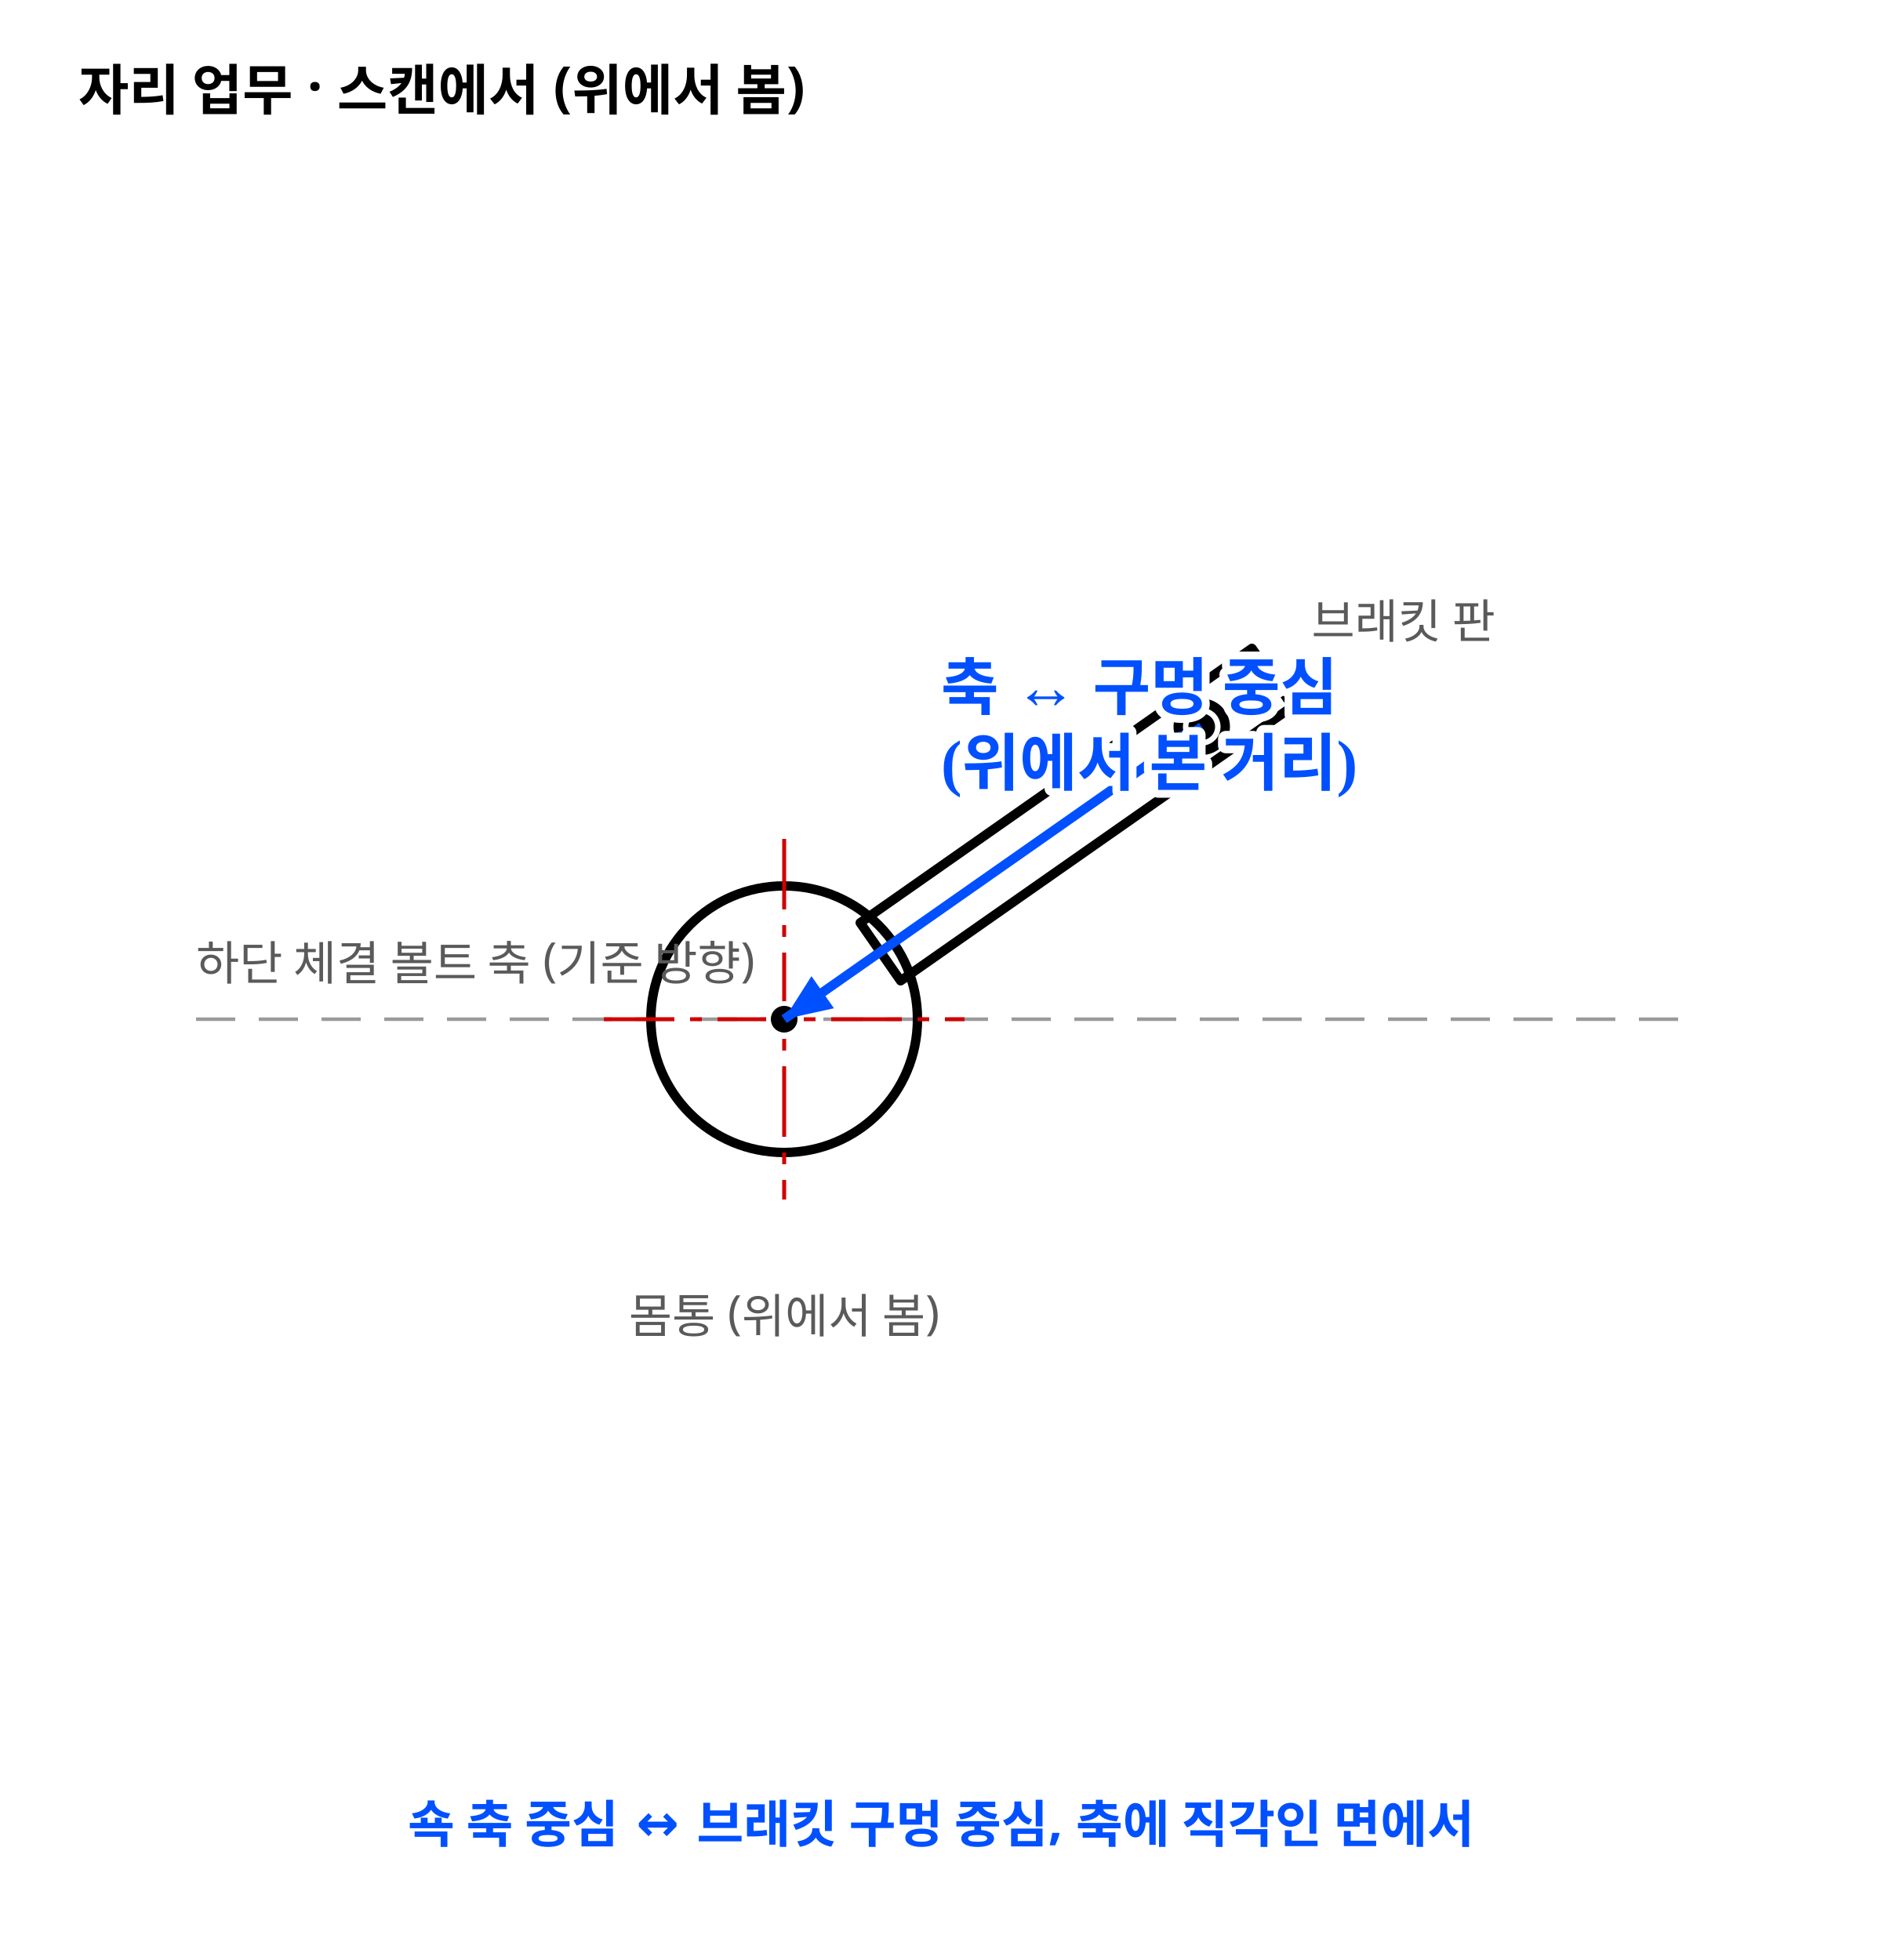
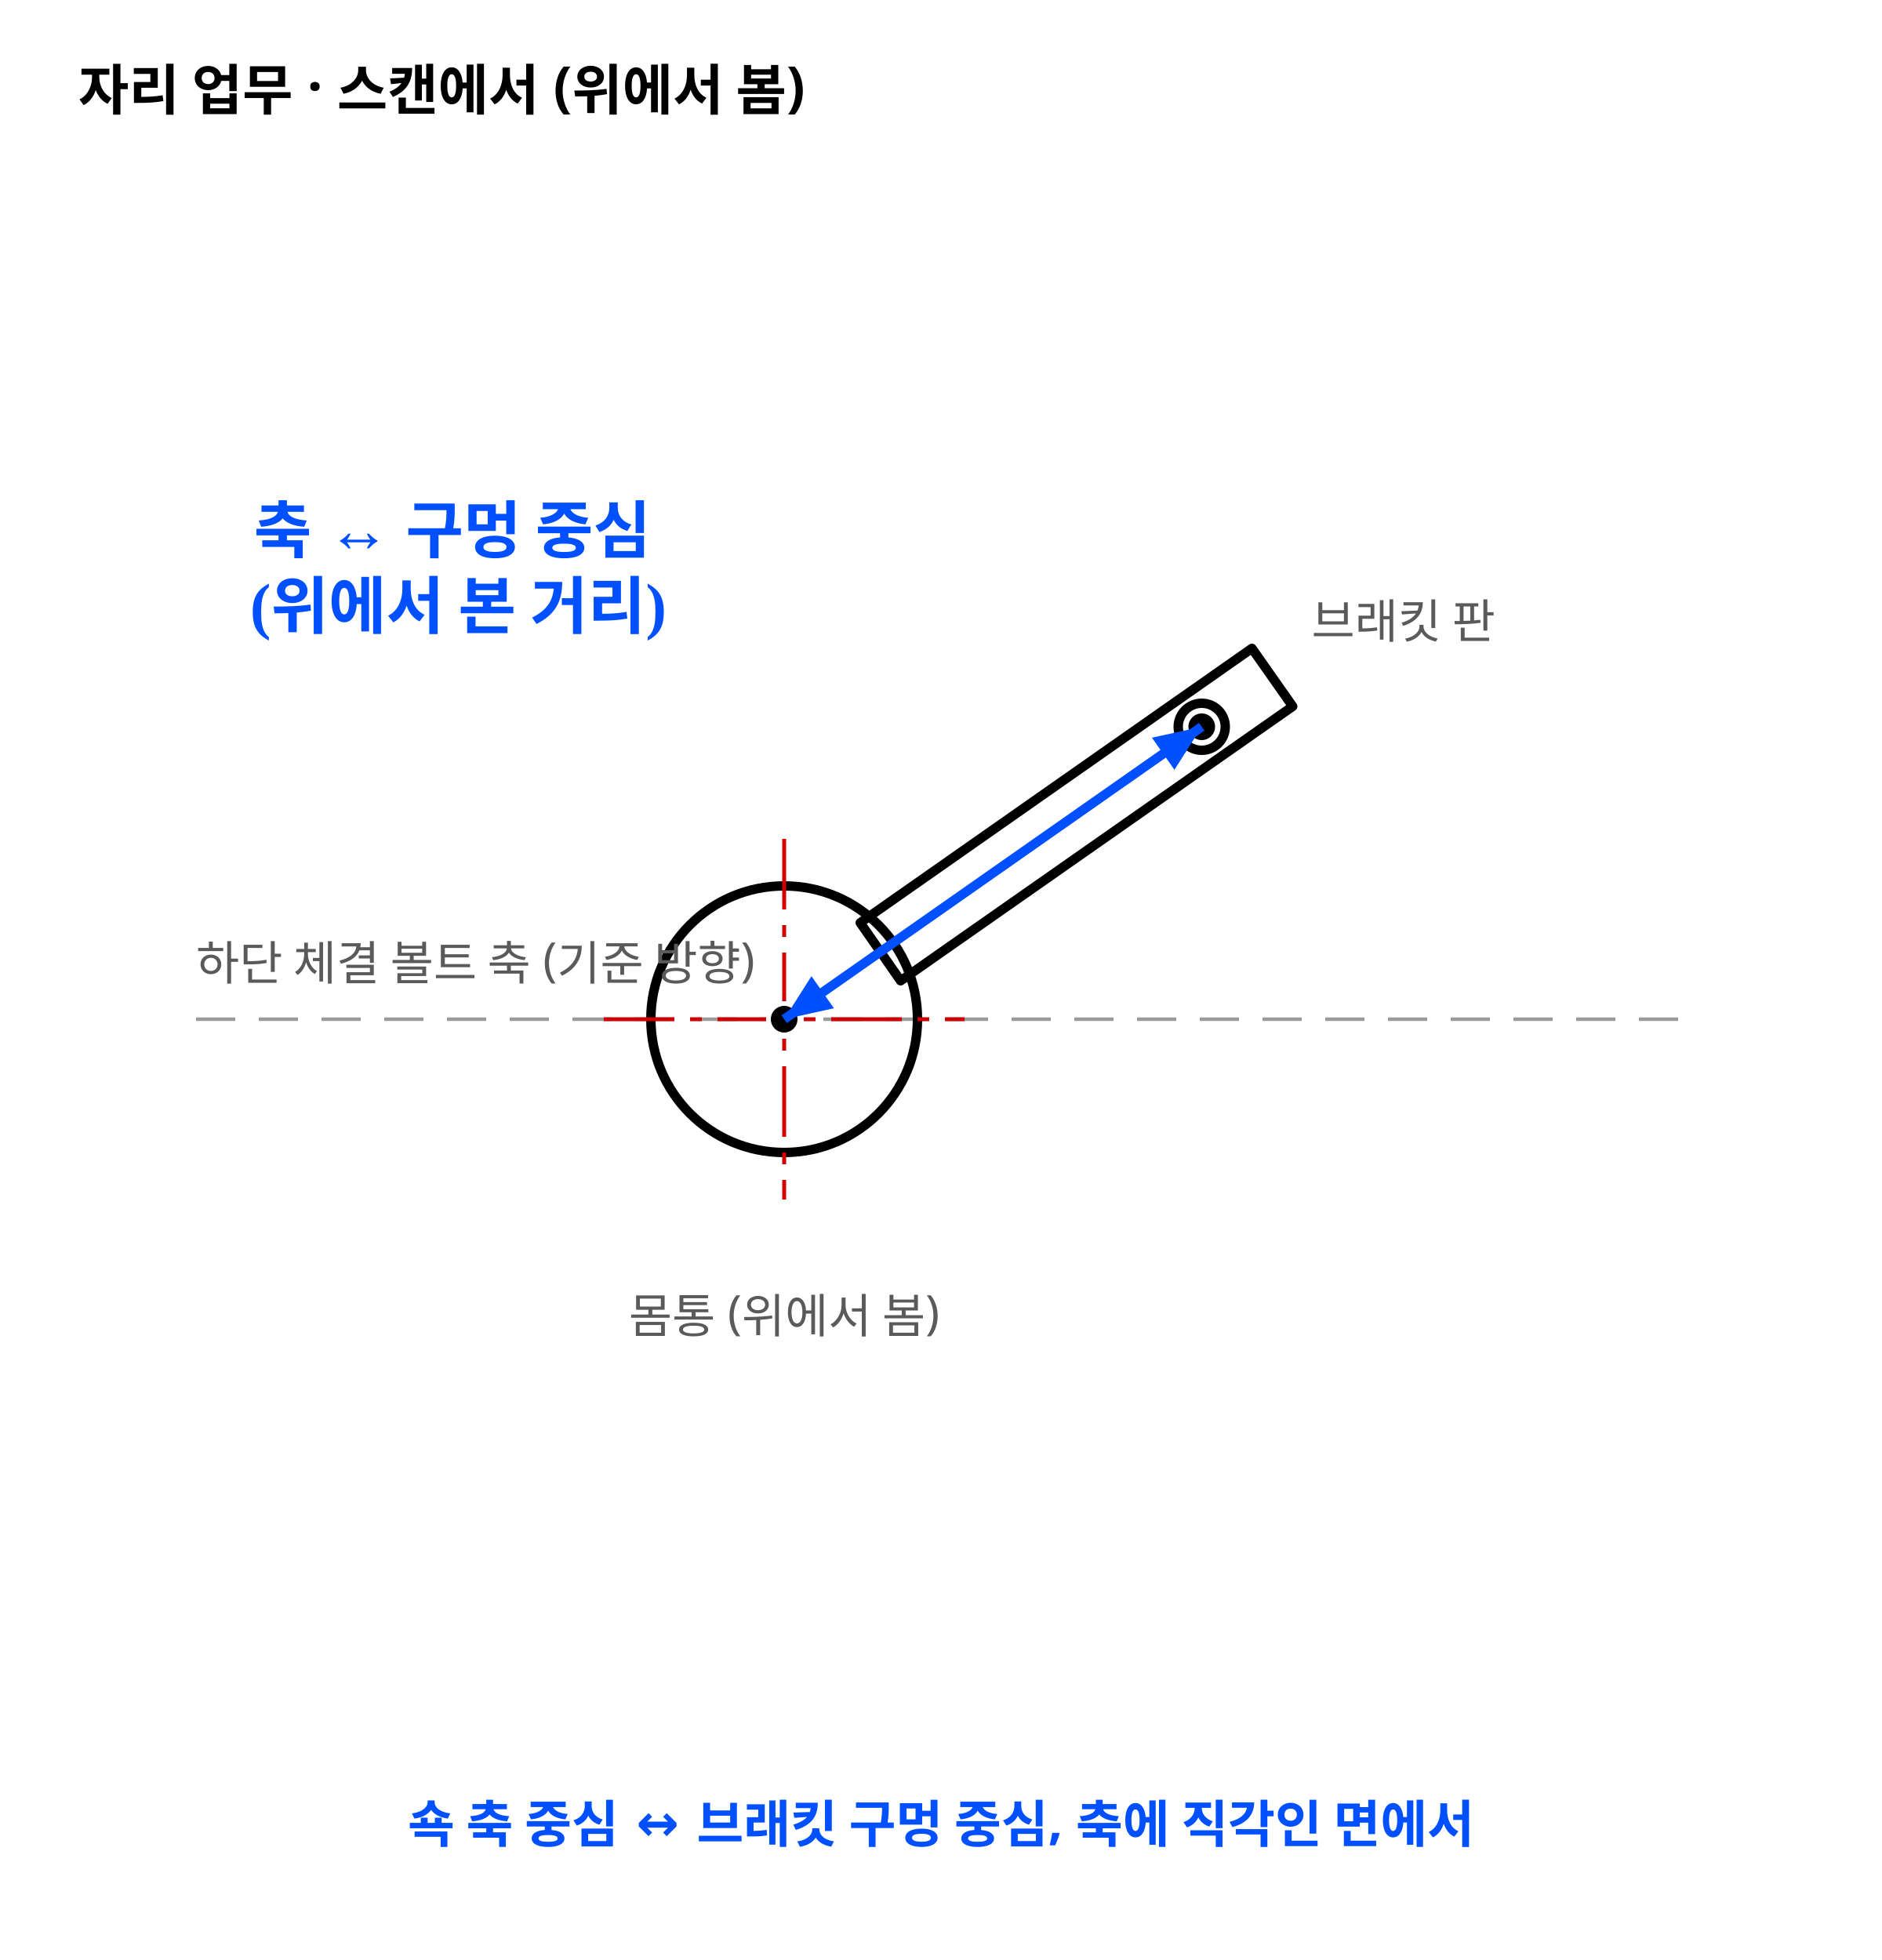
<svg xmlns="http://www.w3.org/2000/svg" viewBox="0 0 480 500">
  <defs>
    <marker id="ar" viewBox="0 0 12 10" refX="12" refY="5" markerWidth="12" markerHeight="10" markerUnits="userSpaceOnUse" orient="auto-start-reverse">
      <path d="M0 0L12 5L0 10z" fill="#0050FF" />
    </marker>
  </defs>
  <rect width="480" height="500" fill="#fff" />
  <g id="layer-8" fill="none" stroke-linejoin="round" stroke="#9A9A9A" stroke-width="0.9">
    <line x1="50.0" y1="260.0" x2="430.0" y2="260.0" stroke-dasharray="10 6" />
  </g>
  <g id="layer-0" fill="none" stroke-linejoin="round" stroke="#000" stroke-width="2.4">
    <circle cx="200.0" cy="260.0" r="34.0" />
    <path d="M229.7 250.2 L329.7 180.2 L319.3 165.4 L219.4 235.4 Z" />
    <circle cx="306.5" cy="185.4" r="6.0" />
  </g>
  <g id="layer-CL" fill="none" stroke-linejoin="round" stroke="#D00000" stroke-width="1" stroke-dasharray="18 4 3 4">
    <line x1="154.0" y1="260.0" x2="246.0" y2="260.0" />
    <line x1="200.0" y1="214.0" x2="200.0" y2="306.0" />
  </g>
  <g id="layer-Tex" fill="none" stroke-linejoin="round" font-family="Malgun Gothic, sans-serif" stroke="none">
    <text x="50.0" y="250.0" text-anchor="start" font-size="12" fill="#5A5A5A">하단 체결 볼트 축 (기준 방향)</text>
    <text x="20.0" y="28.0" text-anchor="start" font-size="14" fill="#000" font-weight="700">자리 업무 · 스캔에서 (위에서 봄)</text>
    <text x="200.0" y="340.0" text-anchor="middle" font-size="12" fill="#5A5A5A">몸통 (위에서 봄)</text>
    <text x="334.5" y="162.8" text-anchor="start" font-size="12" fill="#5A5A5A">브래킷 판</text>
    <text x="240.0" y="470.0" text-anchor="middle" font-size="13" fill="#0050FF" font-weight="700">쇽 축 중심 ↔ 브래킷 구멍 중심, 축에 직각인 면에서</text>
  </g>
  <g id="layer-MEAS" fill="none" stroke-linejoin="round">
    <circle cx="200.0" cy="260.0" r="4" fill="#000" stroke="#fff" stroke-width="1.2" />
    <circle cx="306.5" cy="185.4" r="4" fill="#000" stroke="#fff" stroke-width="1.2" />
    <line x1="200.0" y1="260.0" x2="306.5" y2="185.4" stroke="#0050FF" stroke-width="2.4" marker-start="url(#ar)" marker-end="url(#ar)" />
    <text x="263.2" y="214.7" text-anchor="start" font-size="16" font-weight="700" fill="#0050FF" stroke="#fff" stroke-width="4" paint-order="stroke">
      <tspan x="263.2" dy="0" />
    </text>
-     <text x="240.0" y="181.0" text-anchor="start" font-size="16" font-weight="700" fill="#0050FF" stroke="#fff" stroke-width="4" paint-order="stroke">
-       <tspan x="240.0" dy="0">축 ↔ 구멍 중심</tspan>
-       <tspan x="240.0" dy="19">(위에서 본 거리)</tspan>
+     <text x="170.0" y="141.0" text-anchor="end" font-size="16" font-weight="700" fill="#0050FF" stroke="#fff" stroke-width="4" paint-order="stroke">
+       <tspan x="170.0" dy="0">축 ↔ 구멍 중심</tspan>
+       <tspan x="170.0" dy="19">(위에서 본 거리)</tspan>
    </text>
  </g>
</svg>
